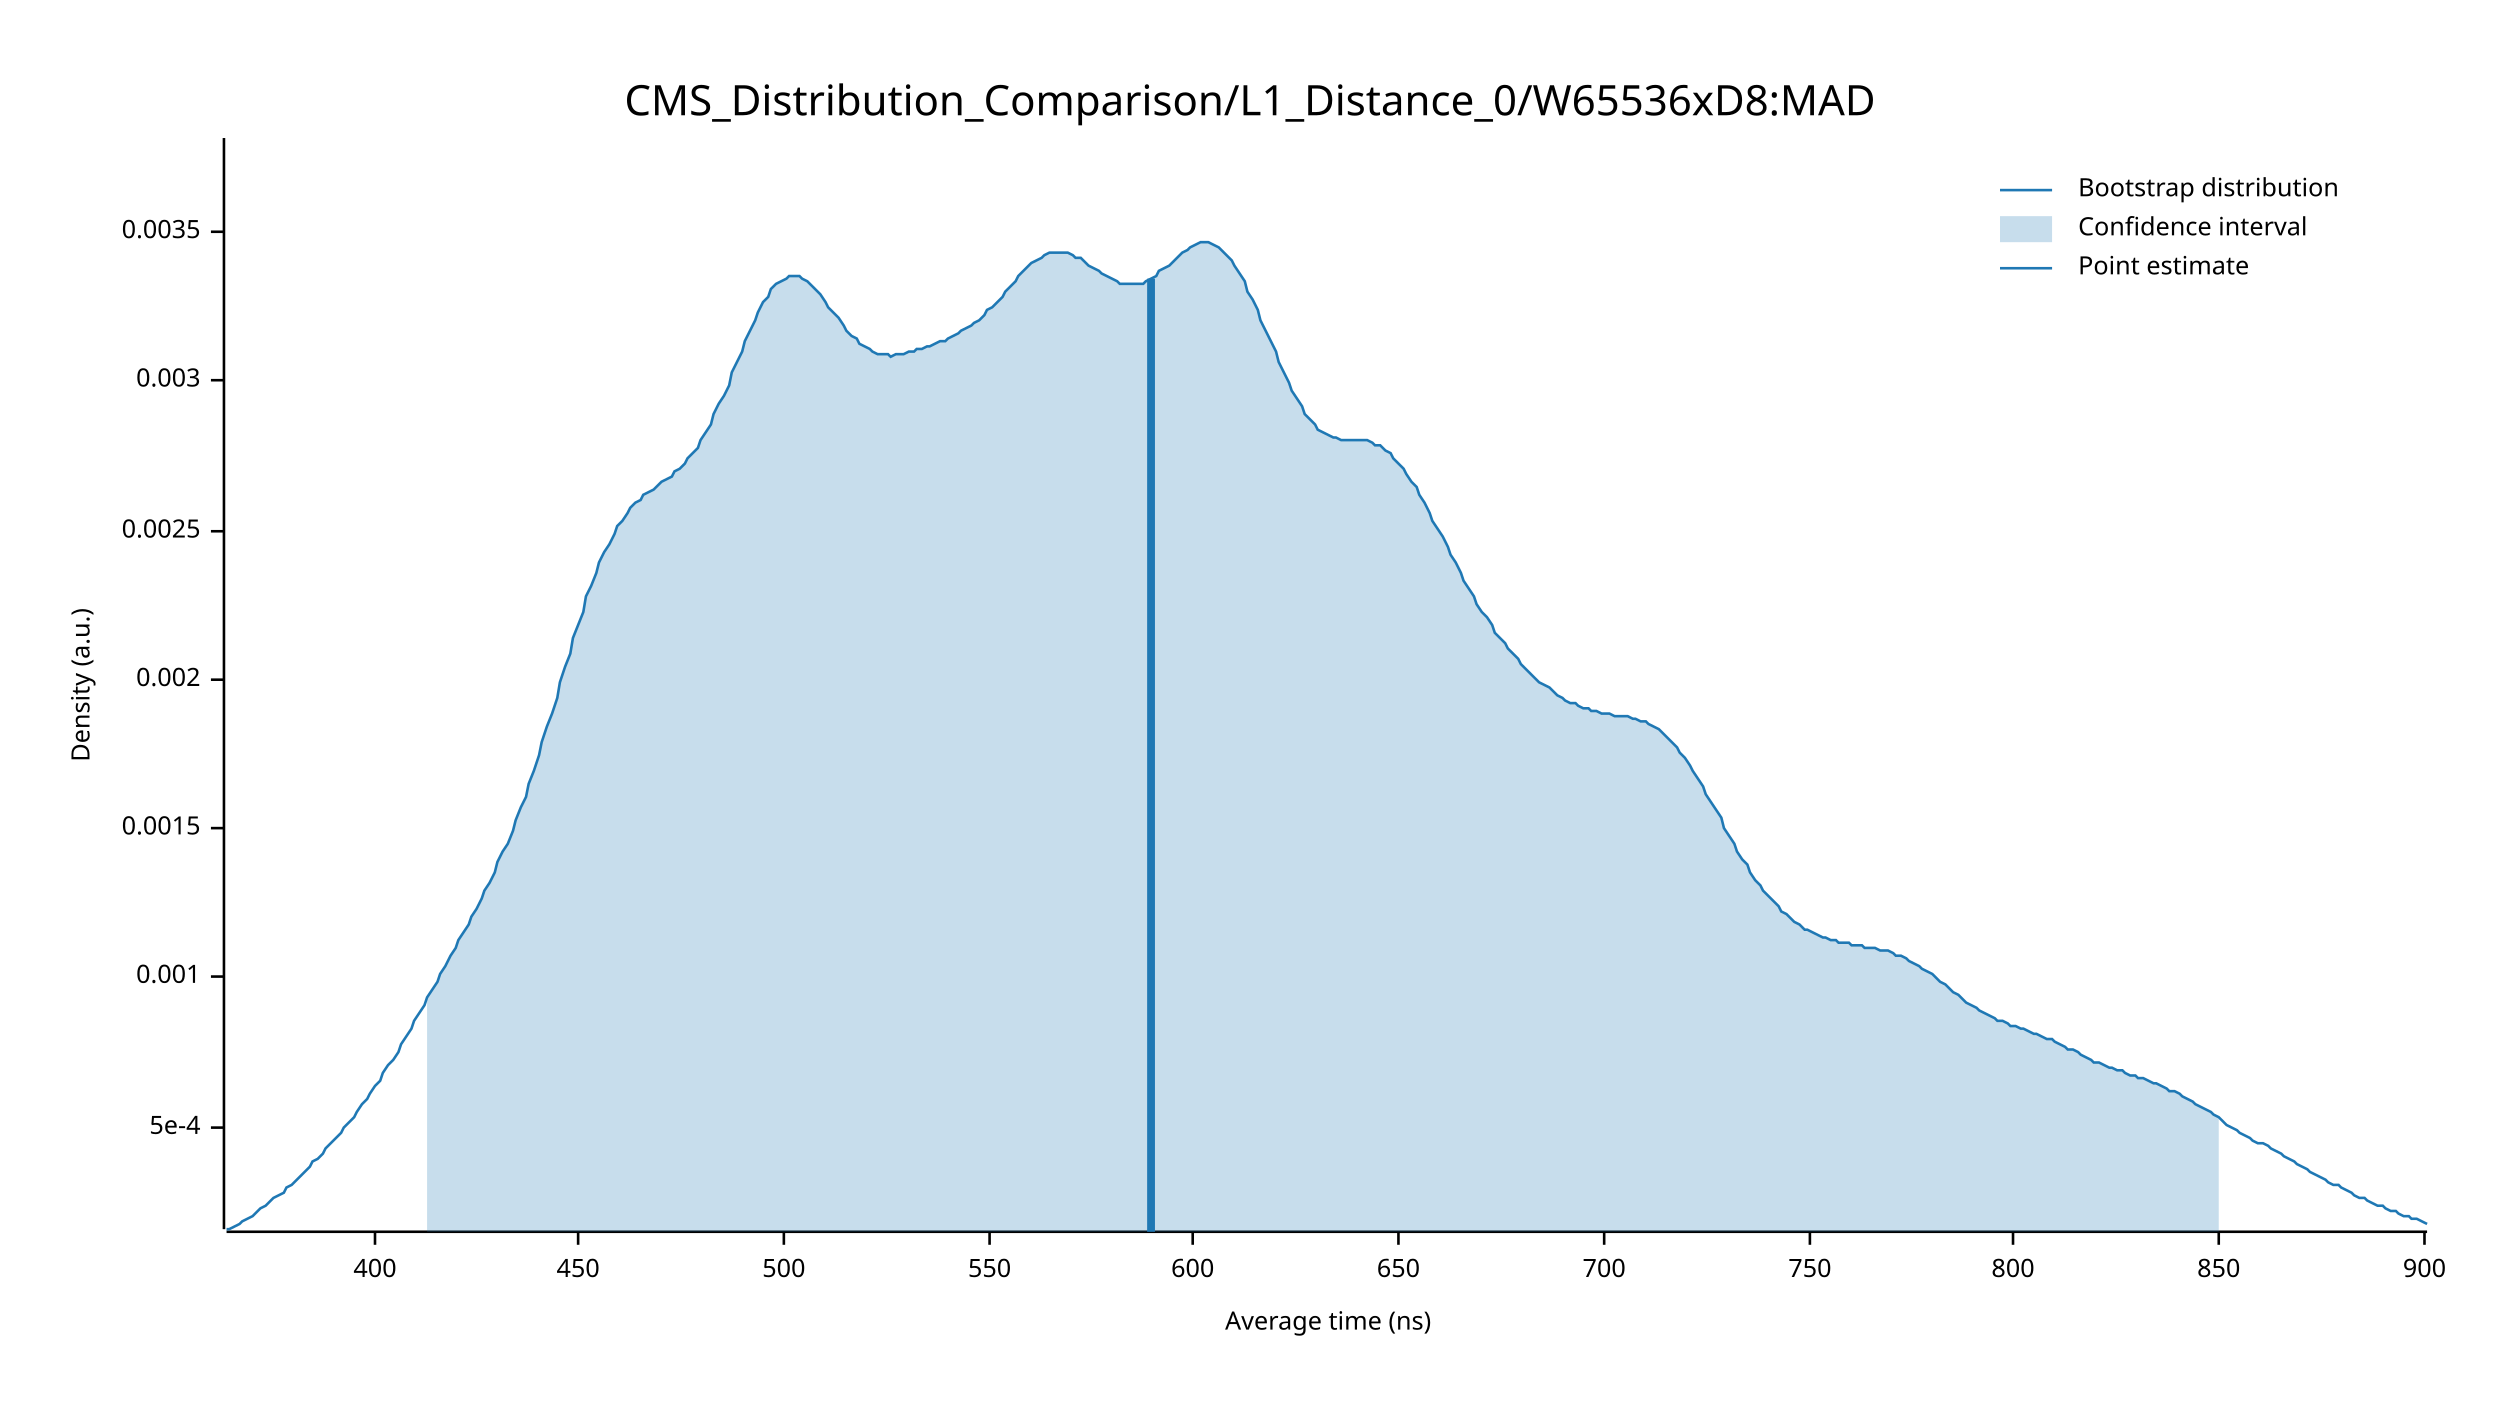
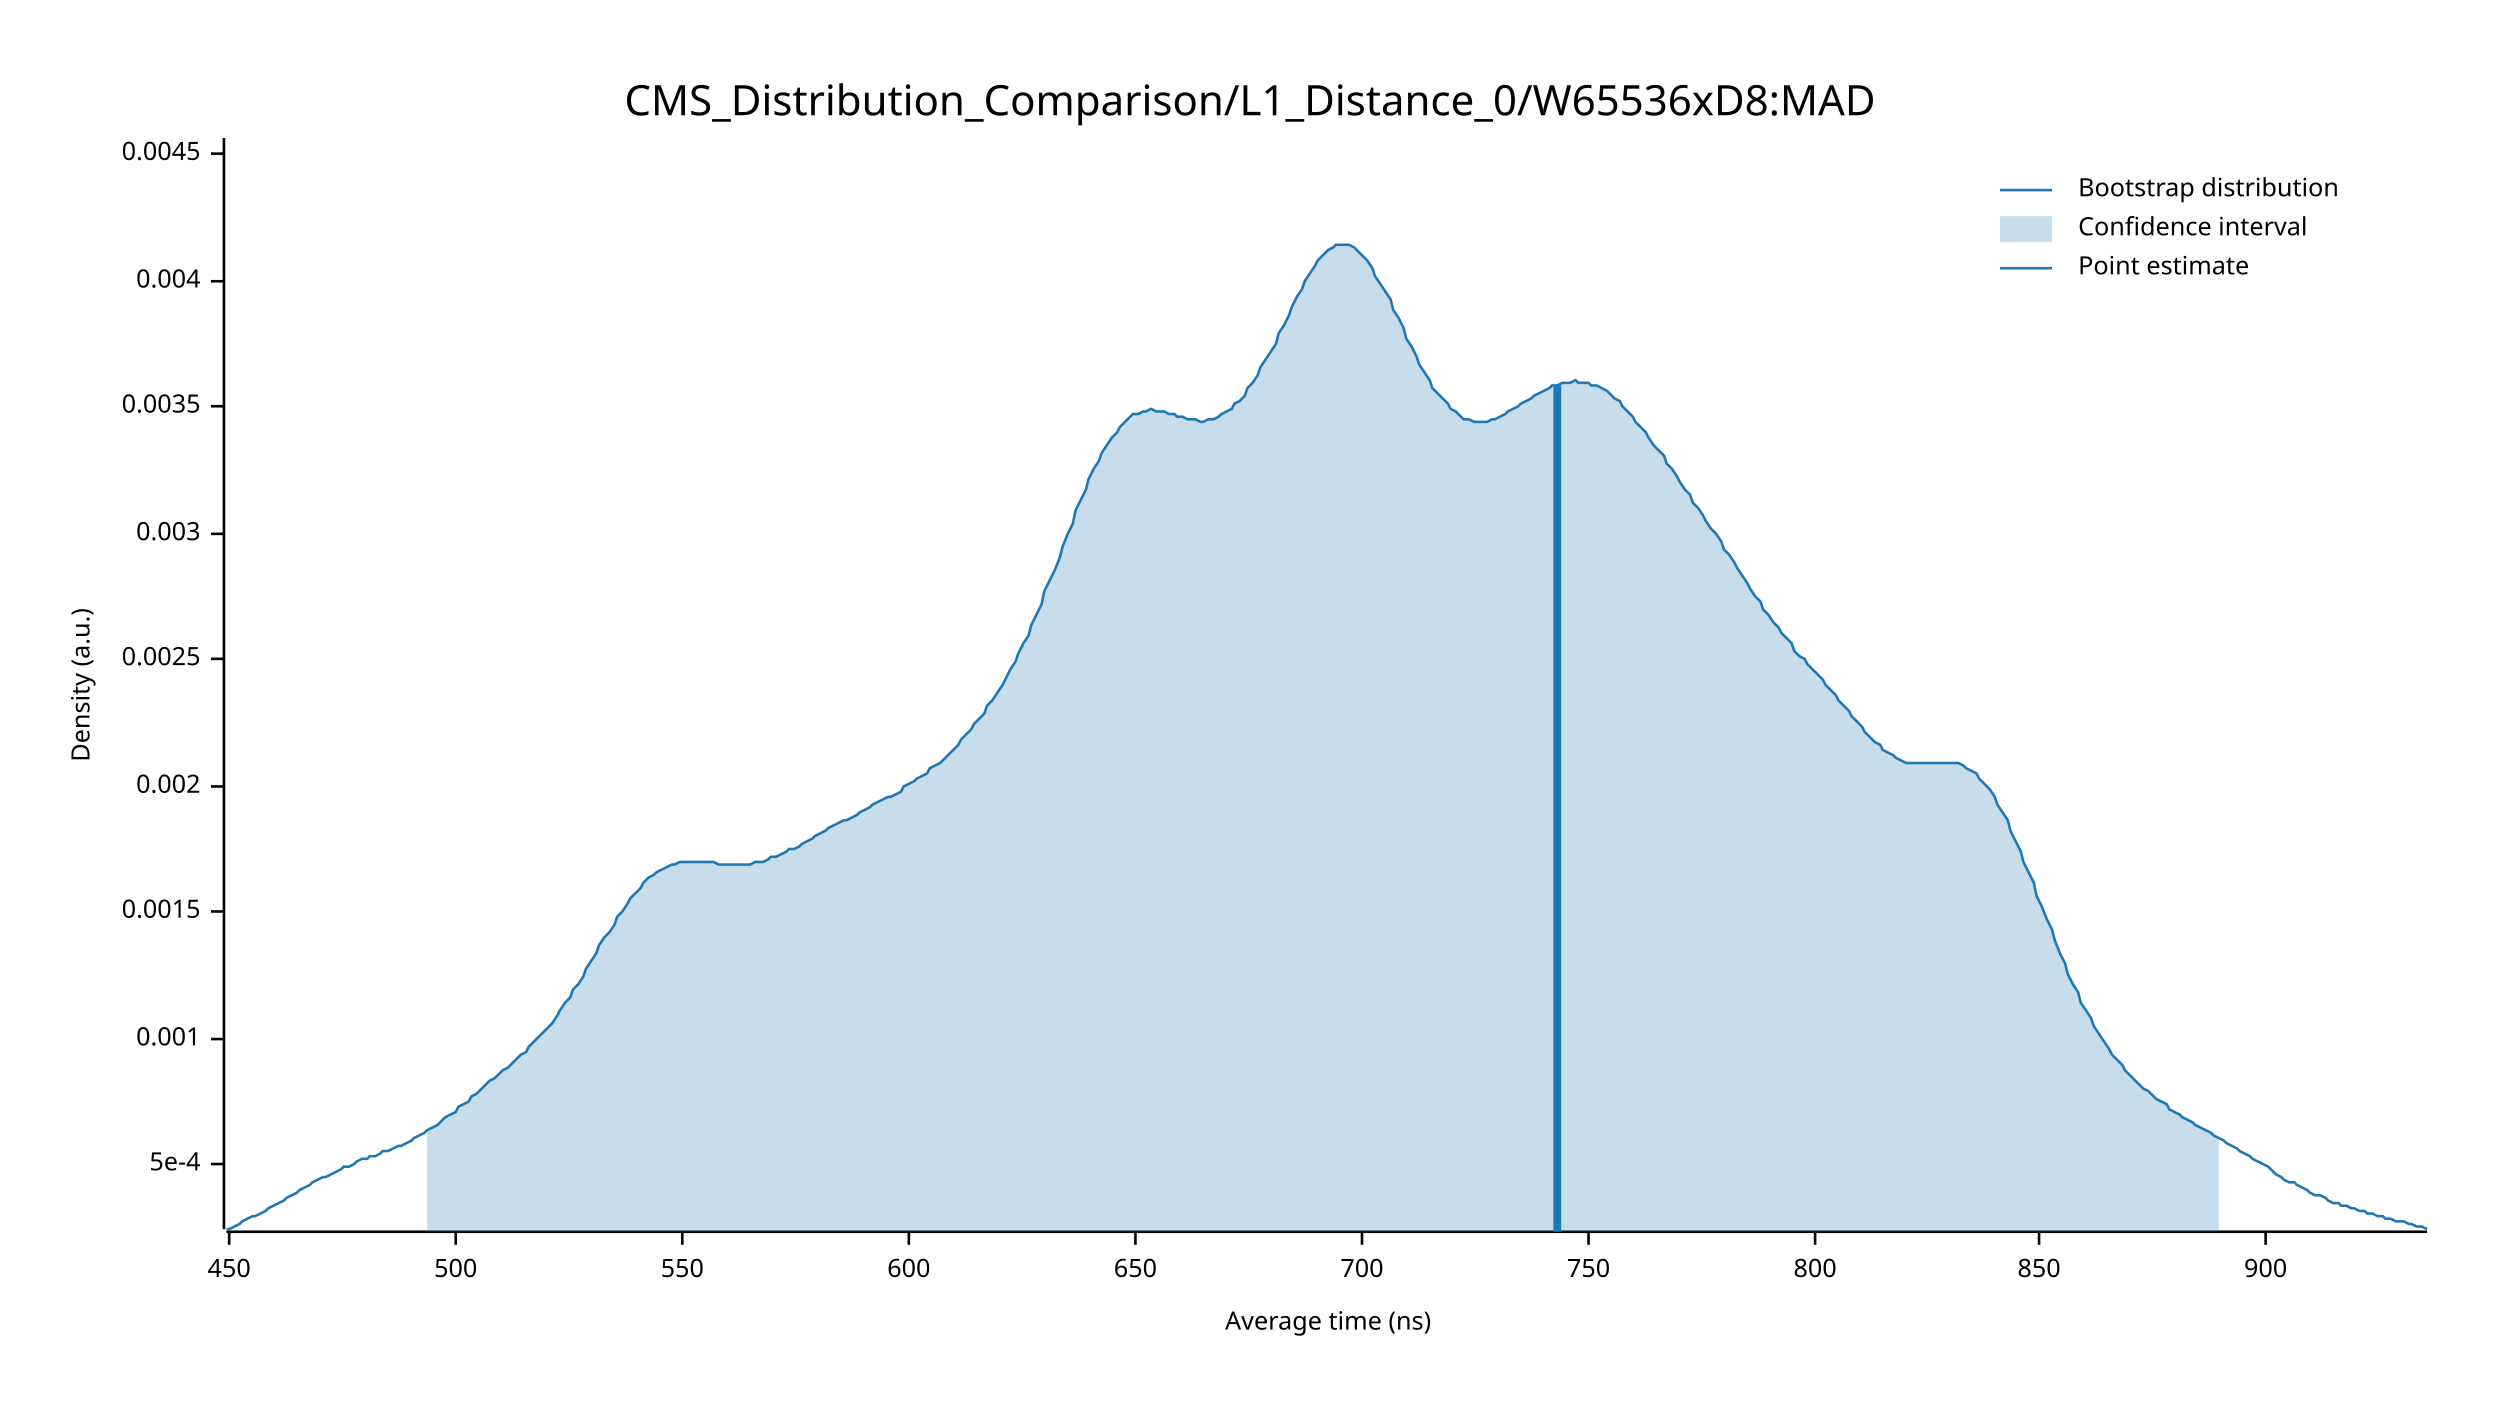
<svg xmlns="http://www.w3.org/2000/svg" width="960" height="540" viewBox="0 0 960 540">
  <text x="480" y="32" dy="0.76em" text-anchor="middle" font-family="sans-serif" font-size="16.129" opacity="1" fill="#000000">
CMS_Distribution_Comparison/L1_Distance_0/W65536xD8:MAD
</text>
  <text x="27" y="263" dy="0.76em" text-anchor="middle" font-family="sans-serif" font-size="9.677" opacity="1" fill="#000000" transform="rotate(270, 27, 263)">
Density (a.u.)
</text>
  <text x="510" y="513" dy="-0.5ex" text-anchor="middle" font-family="sans-serif" font-size="9.677" opacity="1" fill="#000000">
Average time (ns)
</text>
  <polyline fill="none" opacity="1" stroke="#000000" stroke-width="1" points="86,53 86,472 " />
-   <text x="77" y="433" dy="0.5ex" text-anchor="end" font-family="sans-serif" font-size="9.677" opacity="1" fill="#000000">
+   <text x="77" y="447" dy="0.5ex" text-anchor="end" font-family="sans-serif" font-size="9.677" opacity="1" fill="#000000">
5e-4
</text>
-   <polyline fill="none" opacity="1" stroke="#000000" stroke-width="1" points="81,433 86,433 " />
-   <text x="77" y="375" dy="0.5ex" text-anchor="end" font-family="sans-serif" font-size="9.677" opacity="1" fill="#000000">
+   <polyline fill="none" opacity="1" stroke="#000000" stroke-width="1" points="81,447 86,447 " />
+   <text x="77" y="399" dy="0.5ex" text-anchor="end" font-family="sans-serif" font-size="9.677" opacity="1" fill="#000000">
0.001
</text>
-   <polyline fill="none" opacity="1" stroke="#000000" stroke-width="1" points="81,375 86,375 " />
-   <text x="77" y="318" dy="0.5ex" text-anchor="end" font-family="sans-serif" font-size="9.677" opacity="1" fill="#000000">
+   <polyline fill="none" opacity="1" stroke="#000000" stroke-width="1" points="81,399 86,399 " />
+   <text x="77" y="350" dy="0.5ex" text-anchor="end" font-family="sans-serif" font-size="9.677" opacity="1" fill="#000000">
0.0015
</text>
-   <polyline fill="none" opacity="1" stroke="#000000" stroke-width="1" points="81,318 86,318 " />
-   <text x="77" y="261" dy="0.5ex" text-anchor="end" font-family="sans-serif" font-size="9.677" opacity="1" fill="#000000">
+   <polyline fill="none" opacity="1" stroke="#000000" stroke-width="1" points="81,350 86,350 " />
+   <text x="77" y="302" dy="0.5ex" text-anchor="end" font-family="sans-serif" font-size="9.677" opacity="1" fill="#000000">
0.002
</text>
-   <polyline fill="none" opacity="1" stroke="#000000" stroke-width="1" points="81,261 86,261 " />
-   <text x="77" y="204" dy="0.5ex" text-anchor="end" font-family="sans-serif" font-size="9.677" opacity="1" fill="#000000">
+   <polyline fill="none" opacity="1" stroke="#000000" stroke-width="1" points="81,302 86,302 " />
+   <text x="77" y="253" dy="0.5ex" text-anchor="end" font-family="sans-serif" font-size="9.677" opacity="1" fill="#000000">
0.0025
</text>
-   <polyline fill="none" opacity="1" stroke="#000000" stroke-width="1" points="81,204 86,204 " />
-   <text x="77" y="146" dy="0.5ex" text-anchor="end" font-family="sans-serif" font-size="9.677" opacity="1" fill="#000000">
+   <polyline fill="none" opacity="1" stroke="#000000" stroke-width="1" points="81,253 86,253 " />
+   <text x="77" y="205" dy="0.5ex" text-anchor="end" font-family="sans-serif" font-size="9.677" opacity="1" fill="#000000">
0.003
</text>
-   <polyline fill="none" opacity="1" stroke="#000000" stroke-width="1" points="81,146 86,146 " />
-   <text x="77" y="89" dy="0.5ex" text-anchor="end" font-family="sans-serif" font-size="9.677" opacity="1" fill="#000000">
+   <polyline fill="none" opacity="1" stroke="#000000" stroke-width="1" points="81,205 86,205 " />
+   <text x="77" y="156" dy="0.5ex" text-anchor="end" font-family="sans-serif" font-size="9.677" opacity="1" fill="#000000">
0.0035
</text>
-   <polyline fill="none" opacity="1" stroke="#000000" stroke-width="1" points="81,89 86,89 " />
+   <polyline fill="none" opacity="1" stroke="#000000" stroke-width="1" points="81,156 86,156 " />
+   <text x="77" y="108" dy="0.5ex" text-anchor="end" font-family="sans-serif" font-size="9.677" opacity="1" fill="#000000">
+ 0.004
+ </text>
+   <polyline fill="none" opacity="1" stroke="#000000" stroke-width="1" points="81,108 86,108 " />
+   <text x="77" y="59" dy="0.5ex" text-anchor="end" font-family="sans-serif" font-size="9.677" opacity="1" fill="#000000">
+ 0.0045
+ </text>
+   <polyline fill="none" opacity="1" stroke="#000000" stroke-width="1" points="81,59 86,59 " />
  <polyline fill="none" opacity="1" stroke="#000000" stroke-width="1" points="87,473 932,473 " />
-   <text x="144" y="483" dy="0.76em" text-anchor="middle" font-family="sans-serif" font-size="9.677" opacity="1" fill="#000000">
- 400
- </text>
-   <polyline fill="none" opacity="1" stroke="#000000" stroke-width="1" points="144,473 144,478 " />
-   <text x="222" y="483" dy="0.76em" text-anchor="middle" font-family="sans-serif" font-size="9.677" opacity="1" fill="#000000">
+   <text x="88" y="483" dy="0.76em" text-anchor="middle" font-family="sans-serif" font-size="9.677" opacity="1" fill="#000000">
450
</text>
-   <polyline fill="none" opacity="1" stroke="#000000" stroke-width="1" points="222,473 222,478 " />
-   <text x="301" y="483" dy="0.76em" text-anchor="middle" font-family="sans-serif" font-size="9.677" opacity="1" fill="#000000">
+   <polyline fill="none" opacity="1" stroke="#000000" stroke-width="1" points="88,473 88,478 " />
+   <text x="175" y="483" dy="0.76em" text-anchor="middle" font-family="sans-serif" font-size="9.677" opacity="1" fill="#000000">
500
</text>
-   <polyline fill="none" opacity="1" stroke="#000000" stroke-width="1" points="301,473 301,478 " />
-   <text x="380" y="483" dy="0.76em" text-anchor="middle" font-family="sans-serif" font-size="9.677" opacity="1" fill="#000000">
+   <polyline fill="none" opacity="1" stroke="#000000" stroke-width="1" points="175,473 175,478 " />
+   <text x="262" y="483" dy="0.76em" text-anchor="middle" font-family="sans-serif" font-size="9.677" opacity="1" fill="#000000">
550
</text>
-   <polyline fill="none" opacity="1" stroke="#000000" stroke-width="1" points="380,473 380,478 " />
-   <text x="458" y="483" dy="0.76em" text-anchor="middle" font-family="sans-serif" font-size="9.677" opacity="1" fill="#000000">
+   <polyline fill="none" opacity="1" stroke="#000000" stroke-width="1" points="262,473 262,478 " />
+   <text x="349" y="483" dy="0.76em" text-anchor="middle" font-family="sans-serif" font-size="9.677" opacity="1" fill="#000000">
600
</text>
-   <polyline fill="none" opacity="1" stroke="#000000" stroke-width="1" points="458,473 458,478 " />
-   <text x="537" y="483" dy="0.76em" text-anchor="middle" font-family="sans-serif" font-size="9.677" opacity="1" fill="#000000">
+   <polyline fill="none" opacity="1" stroke="#000000" stroke-width="1" points="349,473 349,478 " />
+   <text x="436" y="483" dy="0.76em" text-anchor="middle" font-family="sans-serif" font-size="9.677" opacity="1" fill="#000000">
650
</text>
-   <polyline fill="none" opacity="1" stroke="#000000" stroke-width="1" points="537,473 537,478 " />
-   <text x="616" y="483" dy="0.76em" text-anchor="middle" font-family="sans-serif" font-size="9.677" opacity="1" fill="#000000">
+   <polyline fill="none" opacity="1" stroke="#000000" stroke-width="1" points="436,473 436,478 " />
+   <text x="523" y="483" dy="0.76em" text-anchor="middle" font-family="sans-serif" font-size="9.677" opacity="1" fill="#000000">
700
</text>
-   <polyline fill="none" opacity="1" stroke="#000000" stroke-width="1" points="616,473 616,478 " />
-   <text x="695" y="483" dy="0.76em" text-anchor="middle" font-family="sans-serif" font-size="9.677" opacity="1" fill="#000000">
+   <polyline fill="none" opacity="1" stroke="#000000" stroke-width="1" points="523,473 523,478 " />
+   <text x="610" y="483" dy="0.76em" text-anchor="middle" font-family="sans-serif" font-size="9.677" opacity="1" fill="#000000">
750
</text>
-   <polyline fill="none" opacity="1" stroke="#000000" stroke-width="1" points="695,473 695,478 " />
-   <text x="773" y="483" dy="0.76em" text-anchor="middle" font-family="sans-serif" font-size="9.677" opacity="1" fill="#000000">
+   <polyline fill="none" opacity="1" stroke="#000000" stroke-width="1" points="610,473 610,478 " />
+   <text x="697" y="483" dy="0.76em" text-anchor="middle" font-family="sans-serif" font-size="9.677" opacity="1" fill="#000000">
800
</text>
-   <polyline fill="none" opacity="1" stroke="#000000" stroke-width="1" points="773,473 773,478 " />
-   <text x="852" y="483" dy="0.76em" text-anchor="middle" font-family="sans-serif" font-size="9.677" opacity="1" fill="#000000">
+   <polyline fill="none" opacity="1" stroke="#000000" stroke-width="1" points="697,473 697,478 " />
+   <text x="783" y="483" dy="0.76em" text-anchor="middle" font-family="sans-serif" font-size="9.677" opacity="1" fill="#000000">
850
</text>
-   <polyline fill="none" opacity="1" stroke="#000000" stroke-width="1" points="852,473 852,478 " />
-   <text x="931" y="483" dy="0.76em" text-anchor="middle" font-family="sans-serif" font-size="9.677" opacity="1" fill="#000000">
+   <polyline fill="none" opacity="1" stroke="#000000" stroke-width="1" points="783,473 783,478 " />
+   <text x="870" y="483" dy="0.76em" text-anchor="middle" font-family="sans-serif" font-size="9.677" opacity="1" fill="#000000">
900
</text>
-   <polyline fill="none" opacity="1" stroke="#000000" stroke-width="1" points="931,473 931,478 " />
-   <polyline fill="none" opacity="1" stroke="#1F78B4" stroke-width="1" points="87,472 88,472 90,471 92,470 93,469 95,468 97,467 98,466 100,464 102,463 103,462 105,460 107,459 109,458 110,456 112,455 114,453 115,452 117,450 119,448 120,446 122,445 124,443 125,441 127,439 129,437 131,435 132,433 134,431 136,429 137,427 139,424 141,422 142,420 144,417 146,415 147,412 149,409 151,407 153,404 154,401 156,398 158,395 159,392 161,389 163,386 164,383 166,380 168,377 169,374 171,371 173,367 175,364 176,361 178,358 180,355 181,352 183,349 185,345 186,342 188,339 190,335 191,331 193,327 195,324 197,319 198,315 200,310 202,306 203,301 205,296 207,290 208,285 210,279 212,274 214,268 215,262 217,256 219,251 220,245 222,240 224,235 225,229 227,225 229,220 230,216 232,212 234,209 236,205 237,202 239,200 241,197 242,195 244,193 246,192 247,190 249,189 251,188 252,187 254,185 256,184 258,183 259,181 261,180 263,178 264,176 266,174 268,172 269,169 271,166 273,163 274,159 276,155 278,152 280,148 281,143 283,139 285,135 286,131 288,127 290,123 291,120 293,116 295,114 296,111 298,109 300,108 302,107 303,106 305,106 307,106 308,107 310,108 312,110 313,111 315,113 317,116 318,118 320,120 322,122 324,125 325,127 327,129 329,130 330,132 332,133 334,134 335,135 337,136 339,136 341,136 342,137 344,136 346,136 347,136 349,135 351,135 352,134 354,134 356,133 357,133 359,132 361,131 363,131 364,130 366,129 368,128 369,127 371,126 373,125 374,124 376,123 378,121 379,119 381,118 383,116 385,114 386,112 388,110 390,108 391,106 393,104 395,102 396,101 398,100 400,99 401,98 403,97 405,97 407,97 408,97 410,97 412,98 413,99 415,99 417,101 418,102 420,103 422,104 423,105 425,106 427,107 429,108 430,109 432,109 434,109 435,109 437,109 439,109 440,108 442,107 444,106 445,104 447,103 449,102 451,100 452,99 454,97 456,96 457,95 459,94 461,93 462,93 464,93 466,94 468,95 469,96 471,98 473,100 474,102 476,105 478,108 479,112 481,115 483,119 484,123 486,127 488,131 490,135 491,139 493,143 495,147 496,150 498,153 500,156 501,159 503,161 505,163 506,165 508,166 510,167 512,168 513,168 515,169 517,169 518,169 520,169 522,169 523,169 525,169 527,170 528,171 530,171 532,173 534,174 535,176 537,178 539,180 540,182 542,185 544,187 545,190 547,193 549,197 550,200 552,203 554,206 556,210 557,213 559,216 561,220 562,223 564,226 566,229 567,232 569,235 571,237 573,240 574,243 576,245 578,247 579,249 581,251 583,253 584,255 586,257 588,259 589,260 591,262 593,263 595,264 596,265 598,267 600,268 601,269 603,270 605,270 606,271 608,272 610,272 611,273 613,273 615,274 617,274 618,274 620,275 622,275 623,275 625,275 627,276 628,276 630,277 632,277 633,278 635,279 637,280 639,282 640,283 642,285 644,287 645,289 647,291 649,294 650,296 652,299 654,302 655,305 657,308 659,311 661,314 662,318 664,321 666,324 667,327 669,330 671,332 672,335 674,338 676,340 677,342 679,344 681,346 683,348 684,350 686,351 688,353 689,354 691,355 693,357 694,357 696,358 698,359 700,360 701,360 703,361 705,361 706,362 708,362 710,362 711,363 713,363 715,363 716,364 718,364 720,364 722,365 723,365 725,365 727,366 728,367 730,367 732,368 733,369 735,370 737,371 738,372 740,373 742,374 744,376 745,377 747,378 749,380 750,381 752,382 754,384 755,385 757,386 759,387 760,388 762,389 764,390 766,391 767,392 769,392 771,393 772,394 774,394 776,395 777,395 779,396 781,397 782,397 784,398 786,399 788,399 789,400 791,401 793,402 794,403 796,403 798,404 799,405 801,406 803,407 804,408 806,408 808,409 810,410 811,410 813,411 815,411 816,412 818,413 820,413 821,414 823,414 825,415 827,416 828,416 830,417 832,418 833,419 835,419 837,420 838,421 840,422 842,423 843,424 845,425 847,426 849,427 850,428 852,429 854,431 855,432 857,433 859,434 860,435 862,436 864,437 865,438 867,439 869,439 871,440 872,441 874,442 876,443 877,444 879,445 881,446 882,447 884,448 886,449 887,450 889,451 891,452 893,453 894,454 896,455 898,455 899,456 901,457 903,458 904,459 906,460 908,460 909,461 911,462 913,463 915,463 916,464 918,465 920,465 921,466 923,467 925,467 926,468 928,468 930,469 932,470 " />
-   <polygon opacity="0.25" fill="#1F78B4" points="164,383 166,380 168,377 169,374 171,371 173,367 175,364 176,361 178,358 180,355 181,352 183,349 185,345 186,342 188,339 190,335 191,331 193,327 195,324 197,319 198,315 200,310 202,306 203,301 205,296 207,290 208,285 210,279 212,274 214,268 215,262 217,256 219,251 220,245 222,240 224,235 225,229 227,225 229,220 230,216 232,212 234,209 236,205 237,202 239,200 241,197 242,195 244,193 246,192 247,190 249,189 251,188 252,187 254,185 256,184 258,183 259,181 261,180 263,178 264,176 266,174 268,172 269,169 271,166 273,163 274,159 276,155 278,152 280,148 281,143 283,139 285,135 286,131 288,127 290,123 291,120 293,116 295,114 296,111 298,109 300,108 302,107 303,106 305,106 307,106 308,107 310,108 312,110 313,111 315,113 317,116 318,118 320,120 322,122 324,125 325,127 327,129 329,130 330,132 332,133 334,134 335,135 337,136 339,136 341,136 342,137 344,136 346,136 347,136 349,135 351,135 352,134 354,134 356,133 357,133 359,132 361,131 363,131 364,130 366,129 368,128 369,127 371,126 373,125 374,124 376,123 378,121 379,119 381,118 383,116 385,114 386,112 388,110 390,108 391,106 393,104 395,102 396,101 398,100 400,99 401,98 403,97 405,97 407,97 408,97 410,97 412,98 413,99 415,99 417,101 418,102 420,103 422,104 423,105 425,106 427,107 429,108 430,109 432,109 434,109 435,109 437,109 439,109 440,108 442,107 444,106 445,104 447,103 449,102 451,100 452,99 454,97 456,96 457,95 459,94 461,93 462,93 464,93 466,94 468,95 469,96 471,98 473,100 474,102 476,105 478,108 479,112 481,115 483,119 484,123 486,127 488,131 490,135 491,139 493,143 495,147 496,150 498,153 500,156 501,159 503,161 505,163 506,165 508,166 510,167 512,168 513,168 515,169 517,169 518,169 520,169 522,169 523,169 525,169 527,170 528,171 530,171 532,173 534,174 535,176 537,178 539,180 540,182 542,185 544,187 545,190 547,193 549,197 550,200 552,203 554,206 556,210 557,213 559,216 561,220 562,223 564,226 566,229 567,232 569,235 571,237 573,240 574,243 576,245 578,247 579,249 581,251 583,253 584,255 586,257 588,259 589,260 591,262 593,263 595,264 596,265 598,267 600,268 601,269 603,270 605,270 606,271 608,272 610,272 611,273 613,273 615,274 617,274 618,274 620,275 622,275 623,275 625,275 627,276 628,276 630,277 632,277 633,278 635,279 637,280 639,282 640,283 642,285 644,287 645,289 647,291 649,294 650,296 652,299 654,302 655,305 657,308 659,311 661,314 662,318 664,321 666,324 667,327 669,330 671,332 672,335 674,338 676,340 677,342 679,344 681,346 683,348 684,350 686,351 688,353 689,354 691,355 693,357 694,357 696,358 698,359 700,360 701,360 703,361 705,361 706,362 708,362 710,362 711,363 713,363 715,363 716,364 718,364 720,364 722,365 723,365 725,365 727,366 728,367 730,367 732,368 733,369 735,370 737,371 738,372 740,373 742,374 744,376 745,377 747,378 749,380 750,381 752,382 754,384 755,385 757,386 759,387 760,388 762,389 764,390 766,391 767,392 769,392 771,393 772,394 774,394 776,395 777,395 779,396 781,397 782,397 784,398 786,399 788,399 789,400 791,401 793,402 794,403 796,403 798,404 799,405 801,406 803,407 804,408 806,408 808,409 810,410 811,410 813,411 815,411 816,412 818,413 820,413 821,414 823,414 825,415 827,416 828,416 830,417 832,418 833,419 835,419 837,420 838,421 840,422 842,423 843,424 845,425 847,426 849,427 850,428 852,429 852,473 164,473 " />
-   <polyline fill="none" opacity="1" stroke="#1F78B4" stroke-width="3" points="442,473 442,107 " />
+   <polyline fill="none" opacity="1" stroke="#000000" stroke-width="1" points="870,473 870,478 " />
+   <polyline fill="none" opacity="1" stroke="#1F78B4" stroke-width="1" points="87,472 88,472 90,471 92,470 93,469 95,468 97,467 98,467 100,466 102,465 103,464 105,463 107,462 109,461 110,460 112,459 114,458 115,457 117,456 119,455 120,454 122,453 124,452 125,452 127,451 129,450 131,449 132,448 134,448 136,447 137,446 139,445 141,445 142,444 144,444 146,443 147,442 149,442 151,441 153,440 154,440 156,439 158,438 159,437 161,436 163,435 164,434 166,433 168,432 169,431 171,429 173,428 175,427 176,425 178,424 180,423 181,421 183,420 185,418 186,417 188,415 190,414 191,413 193,411 195,410 197,408 198,407 200,405 202,404 203,402 205,400 207,398 208,397 210,395 212,393 214,390 215,388 217,385 219,383 220,380 222,378 224,375 225,372 227,369 229,366 230,363 232,360 234,358 236,355 237,352 239,350 241,347 242,345 244,343 246,341 247,339 249,337 251,336 252,335 254,334 256,333 258,332 259,332 261,331 263,331 264,331 266,331 268,331 269,331 271,331 273,331 274,331 276,332 278,332 280,332 281,332 283,332 285,332 286,332 288,332 290,331 291,331 293,331 295,330 296,329 298,329 300,328 302,327 303,326 305,326 307,325 308,324 310,323 312,322 313,321 315,320 317,319 318,318 320,317 322,316 324,315 325,315 327,314 329,313 330,312 332,311 334,310 335,309 337,308 339,307 341,306 342,306 344,305 346,304 347,302 349,301 351,300 352,299 354,298 356,297 357,295 359,294 361,293 363,291 364,290 366,288 368,286 369,284 371,282 373,280 374,278 376,276 378,274 379,271 381,269 383,266 385,263 386,261 388,257 390,254 391,251 393,247 395,244 396,240 398,236 400,232 401,227 403,223 405,219 407,214 408,210 410,205 412,201 413,196 415,192 417,188 418,184 420,180 422,177 423,174 425,171 427,168 429,166 430,164 432,162 434,160 435,159 437,159 439,158 440,158 442,157 444,158 445,158 447,158 449,159 451,159 452,160 454,160 456,161 457,161 459,161 461,162 462,162 464,161 466,161 468,160 469,159 471,158 473,157 474,155 476,154 478,152 479,149 481,147 483,144 484,141 486,138 488,135 490,132 491,128 493,125 495,121 496,118 498,114 500,111 501,108 503,105 505,102 506,100 508,98 510,96 512,95 513,94 515,94 517,94 518,94 520,95 522,97 523,98 525,100 527,103 528,106 530,109 532,112 534,115 535,119 537,122 539,126 540,130 542,133 544,137 545,140 547,143 549,146 550,149 552,151 554,153 556,155 557,157 559,158 561,160 562,161 564,161 566,162 567,162 569,162 571,162 573,161 574,161 576,160 578,159 579,158 581,157 583,156 584,155 586,154 588,153 589,152 591,151 593,150 595,149 596,148 598,148 600,147 601,147 603,147 605,146 606,147 608,147 610,147 611,148 613,148 615,149 617,150 618,151 620,153 622,154 623,156 625,158 627,160 628,162 630,164 632,166 633,168 635,171 637,173 639,175 640,178 642,180 644,183 645,185 647,188 649,190 650,193 652,195 654,198 655,200 657,203 659,205 661,208 662,211 664,213 666,216 667,218 669,221 671,224 672,226 674,229 676,231 677,234 679,236 681,239 683,241 684,243 686,245 688,247 689,250 691,252 693,253 694,255 696,257 698,259 700,261 701,263 703,265 705,267 706,269 708,271 710,273 711,275 713,277 715,279 716,281 718,283 720,285 722,286 723,288 725,289 727,290 728,291 730,292 732,293 733,293 735,293 737,293 738,293 740,293 742,293 744,293 745,293 747,293 749,293 750,293 752,293 754,294 755,295 757,296 759,297 760,299 762,301 764,303 766,306 767,309 769,312 771,315 772,319 774,323 776,327 777,331 779,335 781,339 782,344 784,348 786,353 788,357 789,361 791,366 793,370 794,374 796,378 798,381 799,385 801,388 803,391 804,394 806,397 808,400 810,403 811,405 813,407 815,409 816,411 818,413 820,415 821,416 823,418 825,419 827,421 828,422 830,423 832,424 833,426 835,427 837,428 838,429 840,430 842,431 843,432 845,433 847,434 849,435 850,436 852,437 854,438 855,439 857,440 859,441 860,442 862,443 864,444 865,445 867,446 869,447 871,448 872,449 874,451 876,452 877,453 879,454 881,454 882,455 884,456 886,457 887,458 889,459 891,459 893,460 894,461 896,462 898,462 899,463 901,463 903,464 904,464 906,465 908,465 909,466 911,466 913,467 915,467 916,468 918,468 920,469 921,469 923,469 925,470 926,470 928,471 930,471 932,472 " />
+   <polygon opacity="0.25" fill="#1F78B4" points="164,434 166,433 168,432 169,431 171,429 173,428 175,427 176,425 178,424 180,423 181,421 183,420 185,418 186,417 188,415 190,414 191,413 193,411 195,410 197,408 198,407 200,405 202,404 203,402 205,400 207,398 208,397 210,395 212,393 214,390 215,388 217,385 219,383 220,380 222,378 224,375 225,372 227,369 229,366 230,363 232,360 234,358 236,355 237,352 239,350 241,347 242,345 244,343 246,341 247,339 249,337 251,336 252,335 254,334 256,333 258,332 259,332 261,331 263,331 264,331 266,331 268,331 269,331 271,331 273,331 274,331 276,332 278,332 280,332 281,332 283,332 285,332 286,332 288,332 290,331 291,331 293,331 295,330 296,329 298,329 300,328 302,327 303,326 305,326 307,325 308,324 310,323 312,322 313,321 315,320 317,319 318,318 320,317 322,316 324,315 325,315 327,314 329,313 330,312 332,311 334,310 335,309 337,308 339,307 341,306 342,306 344,305 346,304 347,302 349,301 351,300 352,299 354,298 356,297 357,295 359,294 361,293 363,291 364,290 366,288 368,286 369,284 371,282 373,280 374,278 376,276 378,274 379,271 381,269 383,266 385,263 386,261 388,257 390,254 391,251 393,247 395,244 396,240 398,236 400,232 401,227 403,223 405,219 407,214 408,210 410,205 412,201 413,196 415,192 417,188 418,184 420,180 422,177 423,174 425,171 427,168 429,166 430,164 432,162 434,160 435,159 437,159 439,158 440,158 442,157 444,158 445,158 447,158 449,159 451,159 452,160 454,160 456,161 457,161 459,161 461,162 462,162 464,161 466,161 468,160 469,159 471,158 473,157 474,155 476,154 478,152 479,149 481,147 483,144 484,141 486,138 488,135 490,132 491,128 493,125 495,121 496,118 498,114 500,111 501,108 503,105 505,102 506,100 508,98 510,96 512,95 513,94 515,94 517,94 518,94 520,95 522,97 523,98 525,100 527,103 528,106 530,109 532,112 534,115 535,119 537,122 539,126 540,130 542,133 544,137 545,140 547,143 549,146 550,149 552,151 554,153 556,155 557,157 559,158 561,160 562,161 564,161 566,162 567,162 569,162 571,162 573,161 574,161 576,160 578,159 579,158 581,157 583,156 584,155 586,154 588,153 589,152 591,151 593,150 595,149 596,148 598,148 600,147 601,147 603,147 605,146 606,147 608,147 610,147 611,148 613,148 615,149 617,150 618,151 620,153 622,154 623,156 625,158 627,160 628,162 630,164 632,166 633,168 635,171 637,173 639,175 640,178 642,180 644,183 645,185 647,188 649,190 650,193 652,195 654,198 655,200 657,203 659,205 661,208 662,211 664,213 666,216 667,218 669,221 671,224 672,226 674,229 676,231 677,234 679,236 681,239 683,241 684,243 686,245 688,247 689,250 691,252 693,253 694,255 696,257 698,259 700,261 701,263 703,265 705,267 706,269 708,271 710,273 711,275 713,277 715,279 716,281 718,283 720,285 722,286 723,288 725,289 727,290 728,291 730,292 732,293 733,293 735,293 737,293 738,293 740,293 742,293 744,293 745,293 747,293 749,293 750,293 752,293 754,294 755,295 757,296 759,297 760,299 762,301 764,303 766,306 767,309 769,312 771,315 772,319 774,323 776,327 777,331 779,335 781,339 782,344 784,348 786,353 788,357 789,361 791,366 793,370 794,374 796,378 798,381 799,385 801,388 803,391 804,394 806,397 808,400 810,403 811,405 813,407 815,409 816,411 818,413 820,415 821,416 823,418 825,419 827,421 828,422 830,423 832,424 833,426 835,427 837,428 838,429 840,430 842,431 843,432 845,433 847,434 849,435 850,436 852,437 852,473 164,473 " />
+   <polyline fill="none" opacity="1" stroke="#1F78B4" stroke-width="3" points="598,473 598,148 " />
  <text x="798" y="68" dy="0.76em" text-anchor="start" font-family="sans-serif" font-size="9.677" opacity="1" fill="#000000">
Bootstrap distribution
</text>
  <text x="798" y="83" dy="0.76em" text-anchor="start" font-family="sans-serif" font-size="9.677" opacity="1" fill="#000000">
Confidence interval
</text>
  <text x="798" y="98" dy="0.76em" text-anchor="start" font-family="sans-serif" font-size="9.677" opacity="1" fill="#000000">
Point estimate
</text>
  <polyline fill="none" opacity="1" stroke="#1F78B4" stroke-width="1" points="768,73 788,73 " />
  <rect x="768" y="83" width="20" height="10" opacity="0.25" fill="#1F78B4" stroke="none" />
  <polyline fill="none" opacity="1" stroke="#1F78B4" stroke-width="1" points="768,103 788,103 " />
</svg>
